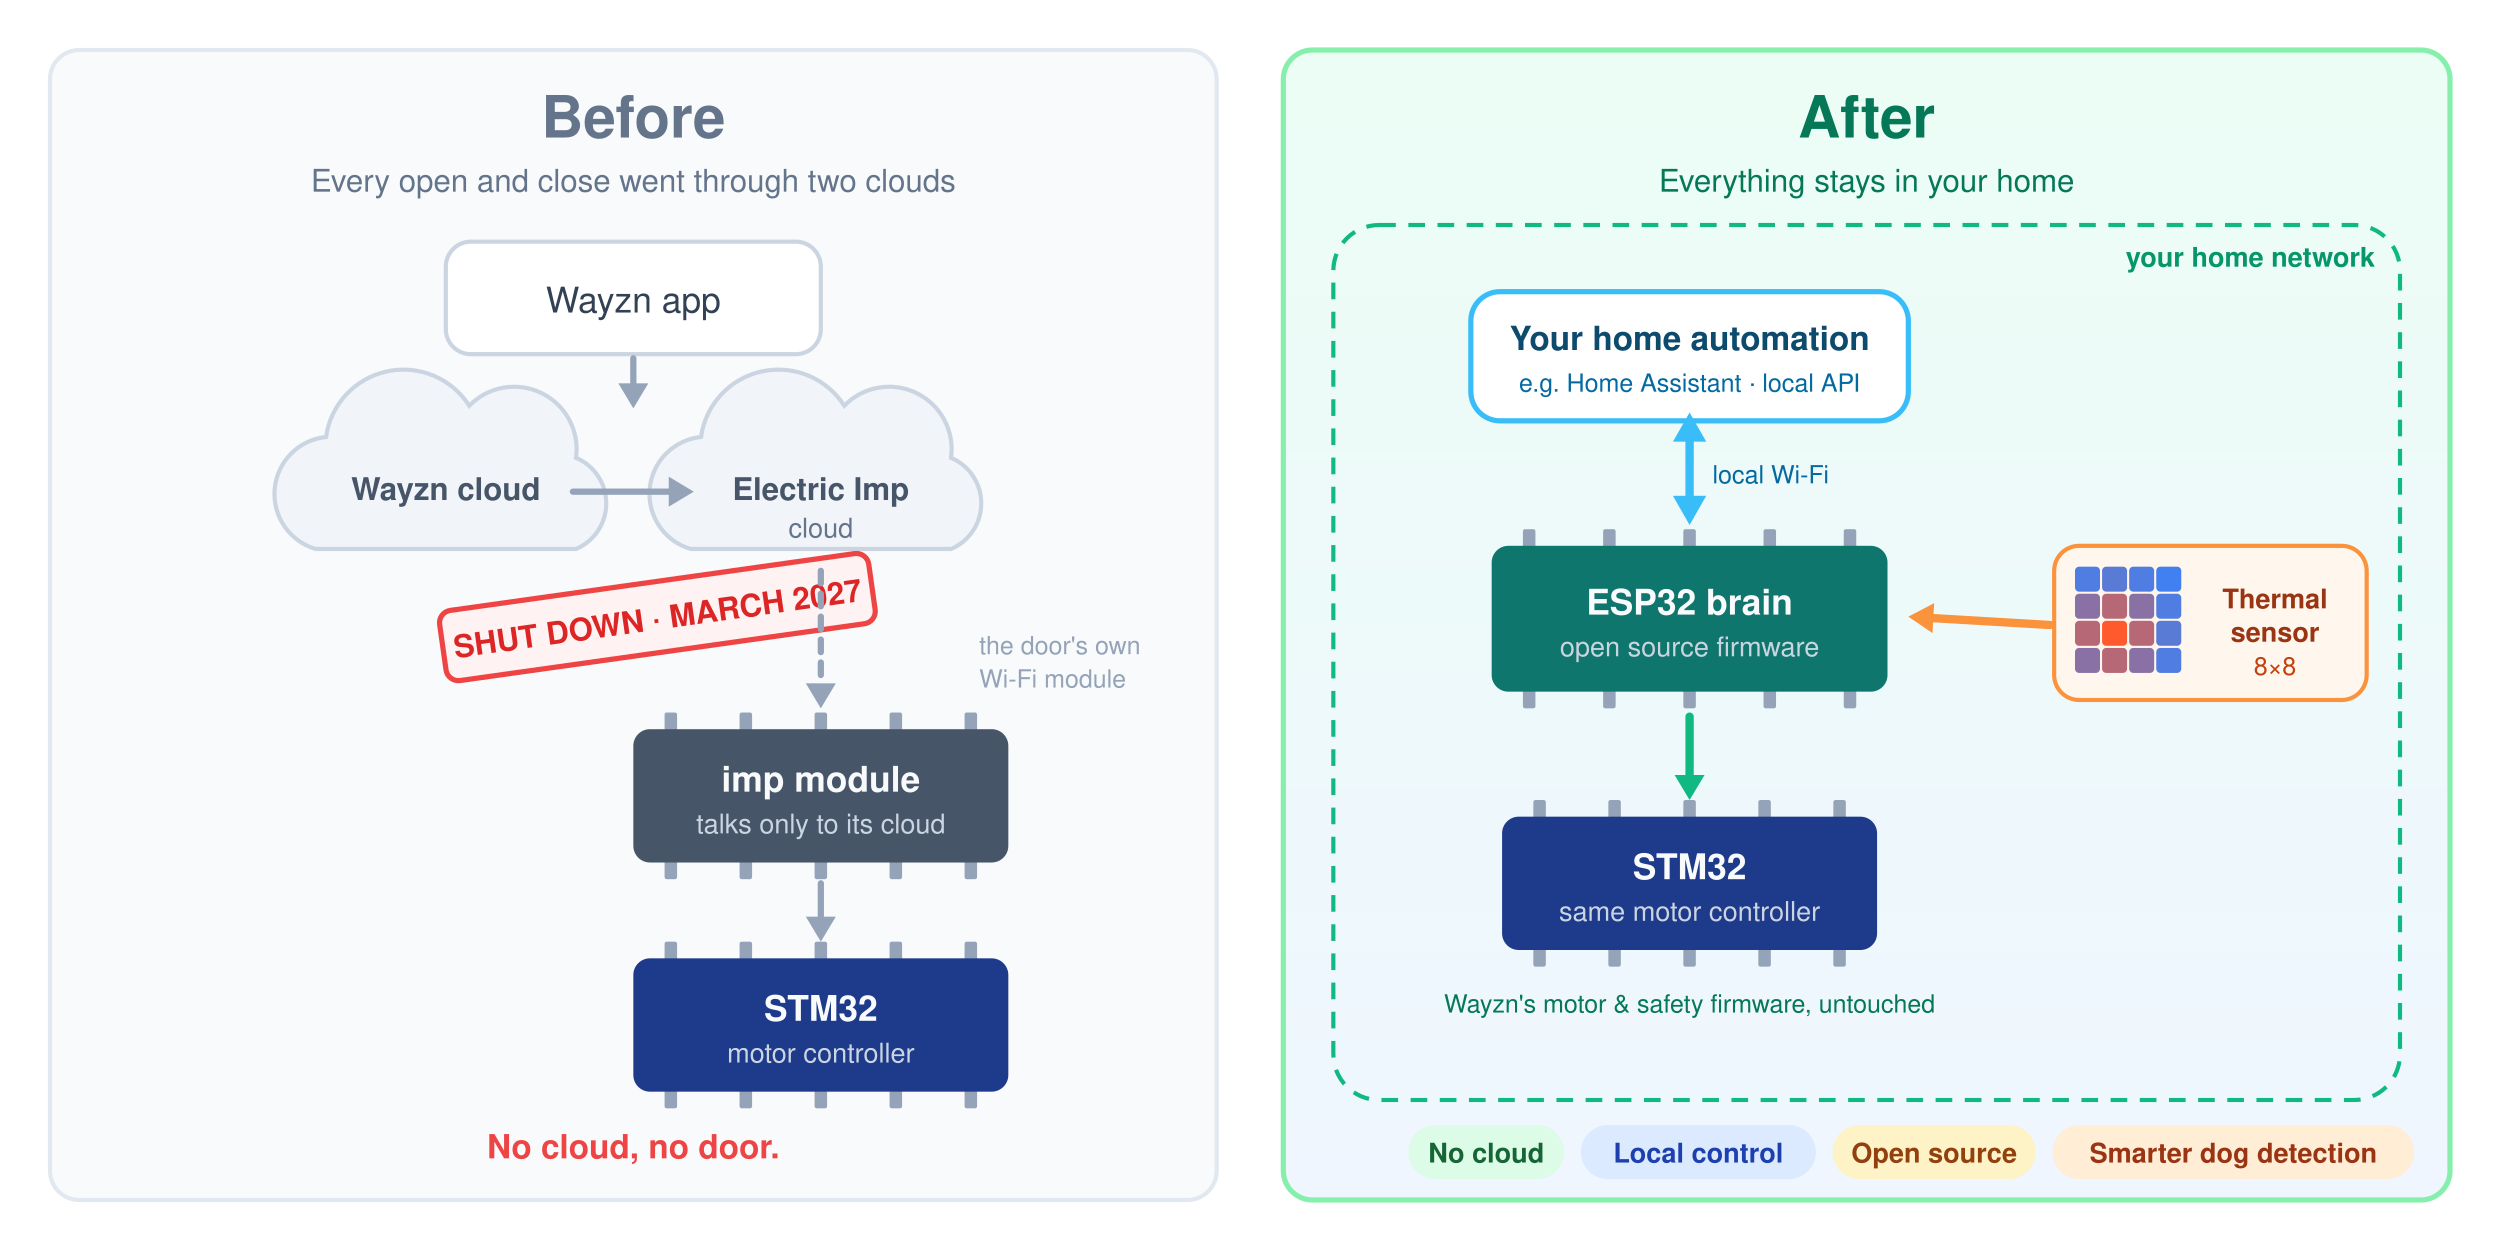
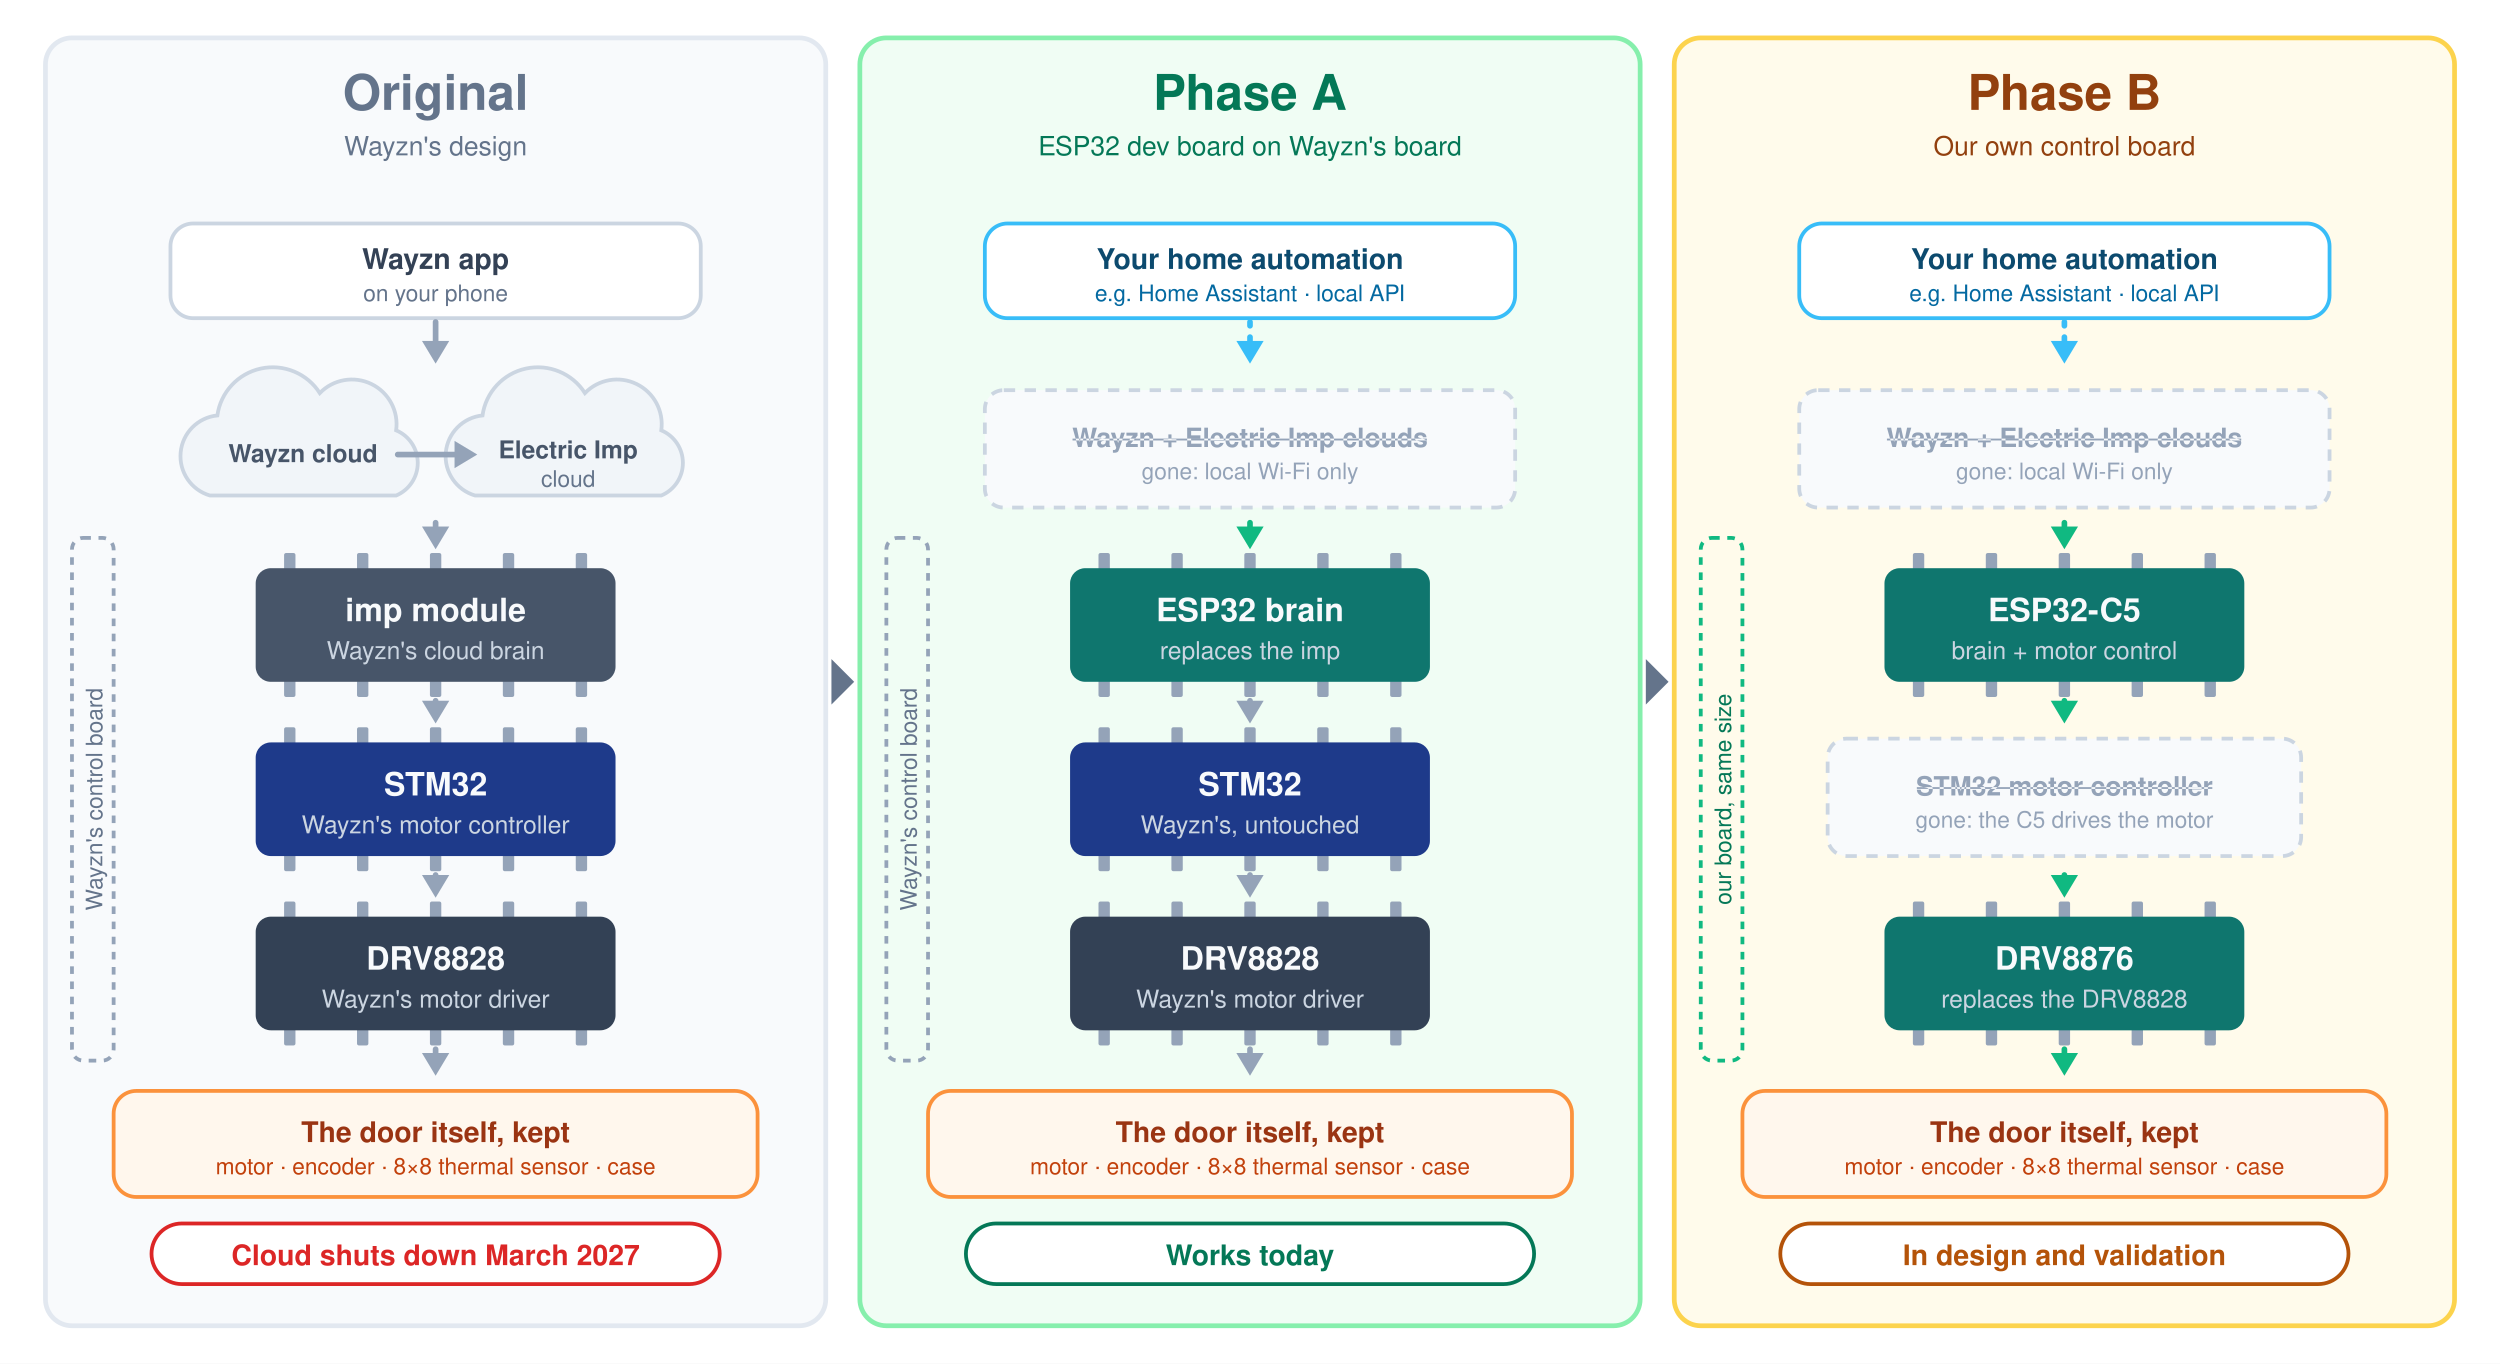
- <svg xmlns="http://www.w3.org/2000/svg" viewBox="0 0 1200 600" width="1200" height="600" font-family="Helvetica, Arial, sans-serif">
-   <defs>
-     <linearGradient id="bgAfter" x1="0" y1="0" x2="0" y2="1">
-       <stop offset="0" stop-color="#ecfdf5" />
-       <stop offset="1" stop-color="#eff6ff" />
-     </linearGradient>
-   </defs>
-   <rect x="0" y="0" width="1200" height="600" rx="0" fill="#ffffff" stroke="none" stroke-width="2" />
-   <rect x="24" y="24" width="560" height="552" rx="14" fill="#f8fafc" stroke="#e2e8f0" stroke-width="2" />
-   <text x="304" y="66" font-size="28" fill="#64748b" text-anchor="middle" font-weight="bold">Before</text>
-   <text x="304" y="92" font-size="15" fill="#64748b" text-anchor="middle" font-weight="normal">Every open and close went through two clouds</text>
-   <rect x="214" y="116" width="180" height="54" rx="12" fill="#ffffff" stroke="#cbd5e1" stroke-width="2" />
-   <text x="304" y="150" font-size="17" fill="#334155" text-anchor="middle" font-weight="normal">Wayzn app</text>
-   <line x1="304" y1="172" x2="304.0" y2="184.0" stroke="#94a3b8" stroke-width="3" stroke-linecap="round" />
-   <polygon points="304,196 296.8,184.0 311.2,184.0" fill="#94a3b8" />
-   <path d="M 151.5,263.5 a 27.5,27.5 0 0 1 5.0,-53.75 a 37.5,37.5 0 0 1 68.75,-15.0 a 30.0,30.0 0 0 1 51.25,25.0 a 23.75,23.75 0 0 1 0,43.75 z" fill="#f1f5f9" stroke="#cbd5e1" stroke-width="2" />
-   <text x="214" y="240" font-size="15" fill="#475569" text-anchor="middle" font-weight="bold">Wayzn cloud</text>
-   <path d="M 331.5,263.5 a 27.5,27.5 0 0 1 5.0,-53.75 a 37.5,37.5 0 0 1 68.75,-15.0 a 30.0,30.0 0 0 1 51.25,25.0 a 23.75,23.75 0 0 1 0,43.75 z" fill="#f1f5f9" stroke="#cbd5e1" stroke-width="2" />
-   <text x="394" y="240" font-size="15" fill="#475569" text-anchor="middle" font-weight="bold">Electric Imp</text>
-   <text x="394" y="258" font-size="13" fill="#64748b" text-anchor="middle" font-weight="normal">cloud</text>
-   <line x1="275" y1="236" x2="321.0" y2="236.0" stroke="#94a3b8" stroke-width="3" stroke-linecap="round" />
-   <polygon points="333,236 321.0,243.2 321.0,228.8" fill="#94a3b8" />
-   <g transform="rotate(-8 304 214)">
-     <rect x="200" y="280" width="208" height="34" rx="6" fill="#fef2f2" stroke="#ef4444" stroke-width="2.5" />
-     <text x="304" y="303" font-size="15" fill="#dc2626" text-anchor="middle" font-weight="bold">SHUT DOWN · MARCH 2027</text>
-   </g>
-   <line x1="394" y1="274" x2="394.0" y2="328.0" stroke="#94a3b8" stroke-width="3" stroke-dasharray="6 5" stroke-linecap="round" />
-   <polygon points="394,340 386.8,328.0 401.2,328.0" fill="#94a3b8" />
-   <text x="470" y="314" font-size="12" fill="#94a3b8" text-anchor="start" font-weight="normal">the door's own</text>
-   <text x="470" y="330" font-size="12" fill="#94a3b8" text-anchor="start" font-weight="normal">Wi-Fi module</text>
-   <rect x="319.0" y="342" width="6" height="10" rx="1" fill="#94a3b8" stroke="none" stroke-width="2" />
-   <rect x="319.0" y="412" width="6" height="10" rx="1" fill="#94a3b8" stroke="none" stroke-width="2" />
-   <rect x="355.0" y="342" width="6" height="10" rx="1" fill="#94a3b8" stroke="none" stroke-width="2" />
-   <rect x="355.0" y="412" width="6" height="10" rx="1" fill="#94a3b8" stroke="none" stroke-width="2" />
-   <rect x="391.0" y="342" width="6" height="10" rx="1" fill="#94a3b8" stroke="none" stroke-width="2" />
-   <rect x="391.0" y="412" width="6" height="10" rx="1" fill="#94a3b8" stroke="none" stroke-width="2" />
-   <rect x="427.0" y="342" width="6" height="10" rx="1" fill="#94a3b8" stroke="none" stroke-width="2" />
-   <rect x="427.0" y="412" width="6" height="10" rx="1" fill="#94a3b8" stroke="none" stroke-width="2" />
-   <rect x="463.0" y="342" width="6" height="10" rx="1" fill="#94a3b8" stroke="none" stroke-width="2" />
-   <rect x="463.0" y="412" width="6" height="10" rx="1" fill="#94a3b8" stroke="none" stroke-width="2" />
-   <rect x="304" y="350" width="180" height="64" rx="8" fill="#475569" stroke="none" stroke-width="2" />
-   <text x="394.0" y="380.0" font-size="17" fill="#f8fafc" text-anchor="middle" font-weight="bold">imp module</text>
-   <text x="394.0" y="400.0" font-size="13" fill="#cbd5e1" text-anchor="middle" font-weight="normal">talks only to its cloud</text>
-   <line x1="394" y1="424" x2="394.0" y2="440.0" stroke="#94a3b8" stroke-width="3" stroke-linecap="round" />
-   <polygon points="394,452 386.8,440.0 401.2,440.0" fill="#94a3b8" />
-   <rect x="319.0" y="452" width="6" height="10" rx="1" fill="#94a3b8" stroke="none" stroke-width="2" />
-   <rect x="319.0" y="522" width="6" height="10" rx="1" fill="#94a3b8" stroke="none" stroke-width="2" />
-   <rect x="355.0" y="452" width="6" height="10" rx="1" fill="#94a3b8" stroke="none" stroke-width="2" />
-   <rect x="355.0" y="522" width="6" height="10" rx="1" fill="#94a3b8" stroke="none" stroke-width="2" />
-   <rect x="391.0" y="452" width="6" height="10" rx="1" fill="#94a3b8" stroke="none" stroke-width="2" />
-   <rect x="391.0" y="522" width="6" height="10" rx="1" fill="#94a3b8" stroke="none" stroke-width="2" />
-   <rect x="427.0" y="452" width="6" height="10" rx="1" fill="#94a3b8" stroke="none" stroke-width="2" />
-   <rect x="427.0" y="522" width="6" height="10" rx="1" fill="#94a3b8" stroke="none" stroke-width="2" />
-   <rect x="463.0" y="452" width="6" height="10" rx="1" fill="#94a3b8" stroke="none" stroke-width="2" />
-   <rect x="463.0" y="522" width="6" height="10" rx="1" fill="#94a3b8" stroke="none" stroke-width="2" />
-   <rect x="304" y="460" width="180" height="64" rx="8" fill="#1e3a8a" stroke="none" stroke-width="2" />
-   <text x="394.0" y="490.0" font-size="17" fill="#f8fafc" text-anchor="middle" font-weight="bold">STM32</text>
-   <text x="394.0" y="510.0" font-size="13" fill="#cbd5e1" text-anchor="middle" font-weight="normal">motor controller</text>
-   <text x="304" y="556" font-size="16" fill="#ef4444" text-anchor="middle" font-weight="bold">No cloud, no door.</text>
-   <rect x="616" y="24" width="560" height="552" rx="14" fill="url(#bgAfter)" stroke="#86efac" stroke-width="2.5" />
-   <text x="896" y="66" font-size="28" fill="#047857" text-anchor="middle" font-weight="bold">After</text>
-   <text x="896" y="92" font-size="15" fill="#047857" text-anchor="middle" font-weight="normal">Everything stays in your home</text>
-   <rect x="640" y="108" width="512" height="420" rx="22" fill="none" stroke="#10b981" stroke-width="2" stroke-dasharray="8 6" />
-   <text x="1140" y="128" font-size="13" fill="#059669" text-anchor="end" font-weight="bold">your home network</text>
-   <rect x="706" y="140" width="210" height="62" rx="14" fill="#ffffff" stroke="#38bdf8" stroke-width="2.5" />
-   <text x="811" y="168" font-size="16" fill="#0c4a6e" text-anchor="middle" font-weight="bold">Your home automation</text>
-   <text x="811" y="188" font-size="12" fill="#0369a1" text-anchor="middle" font-weight="normal">e.g. Home Assistant · local API</text>
-   <line x1="811" y1="204" x2="811" y2="246" stroke="#38bdf8" stroke-width="4" />
-   <polygon points="811,252 803,238 819,238" fill="#38bdf8" />
-   <polygon points="811,198 803,212 819,212" fill="#38bdf8" />
-   <text x="822" y="232" font-size="12" fill="#0369a1" text-anchor="start" font-weight="normal">local Wi-Fi</text>
-   <rect x="986" y="262" width="150" height="74" rx="12" fill="#fff7ed" stroke="#fb923c" stroke-width="2" />
-   <rect x="996" y="272" width="12" height="12" rx="2" fill="rgb(79,125,225)" stroke="none" stroke-width="2" />
-   <rect x="1009" y="272" width="12" height="12" rx="2" fill="rgb(90,123,213)" stroke="none" stroke-width="2" />
-   <rect x="1022" y="272" width="12" height="12" rx="2" fill="rgb(79,125,225)" stroke="none" stroke-width="2" />
-   <rect x="1035" y="272" width="12" height="12" rx="2" fill="rgb(64,128,240)" stroke="none" stroke-width="2" />
-   <rect x="996" y="285" width="12" height="12" rx="2" fill="rgb(137,113,165)" stroke="none" stroke-width="2" />
-   <rect x="1009" y="285" width="12" height="12" rx="2" fill="rgb(183,104,119)" stroke="none" stroke-width="2" />
-   <rect x="1022" y="285" width="12" height="12" rx="2" fill="rgb(137,113,165)" stroke="none" stroke-width="2" />
-   <rect x="1035" y="285" width="12" height="12" rx="2" fill="rgb(79,125,225)" stroke="none" stroke-width="2" />
-   <rect x="996" y="298" width="12" height="12" rx="2" fill="rgb(183,104,119)" stroke="none" stroke-width="2" />
-   <rect x="1009" y="298" width="12" height="12" rx="2" fill="rgb(255,90,46)" stroke="none" stroke-width="2" />
-   <rect x="1022" y="298" width="12" height="12" rx="2" fill="rgb(183,104,119)" stroke="none" stroke-width="2" />
-   <rect x="1035" y="298" width="12" height="12" rx="2" fill="rgb(90,123,213)" stroke="none" stroke-width="2" />
-   <rect x="996" y="311" width="12" height="12" rx="2" fill="rgb(137,113,165)" stroke="none" stroke-width="2" />
-   <rect x="1009" y="311" width="12" height="12" rx="2" fill="rgb(183,104,119)" stroke="none" stroke-width="2" />
-   <rect x="1022" y="311" width="12" height="12" rx="2" fill="rgb(137,113,165)" stroke="none" stroke-width="2" />
-   <rect x="1035" y="311" width="12" height="12" rx="2" fill="rgb(79,125,225)" stroke="none" stroke-width="2" />
-   <text x="1092" y="292" font-size="13" fill="#9a3412" text-anchor="middle" font-weight="bold">Thermal</text>
-   <text x="1092" y="308" font-size="13" fill="#9a3412" text-anchor="middle" font-weight="bold">sensor</text>
-   <text x="1092" y="324" font-size="12" fill="#c2410c" text-anchor="middle" font-weight="normal">8×8</text>
-   <line x1="984" y1="300" x2="928.0" y2="296.7" stroke="#fb923c" stroke-width="4" stroke-linecap="round" />
-   <polygon points="916,296 928.4,289.5 927.6,303.9" fill="#fb923c" />
-   <rect x="731.0" y="254" width="6" height="10" rx="1" fill="#94a3b8" stroke="none" stroke-width="2" />
-   <rect x="731.0" y="330" width="6" height="10" rx="1" fill="#94a3b8" stroke="none" stroke-width="2" />
-   <rect x="769.5" y="254" width="6" height="10" rx="1" fill="#94a3b8" stroke="none" stroke-width="2" />
-   <rect x="769.5" y="330" width="6" height="10" rx="1" fill="#94a3b8" stroke="none" stroke-width="2" />
-   <rect x="808.0" y="254" width="6" height="10" rx="1" fill="#94a3b8" stroke="none" stroke-width="2" />
-   <rect x="808.0" y="330" width="6" height="10" rx="1" fill="#94a3b8" stroke="none" stroke-width="2" />
-   <rect x="846.5" y="254" width="6" height="10" rx="1" fill="#94a3b8" stroke="none" stroke-width="2" />
-   <rect x="846.5" y="330" width="6" height="10" rx="1" fill="#94a3b8" stroke="none" stroke-width="2" />
-   <rect x="885.0" y="254" width="6" height="10" rx="1" fill="#94a3b8" stroke="none" stroke-width="2" />
-   <rect x="885.0" y="330" width="6" height="10" rx="1" fill="#94a3b8" stroke="none" stroke-width="2" />
-   <rect x="716" y="262" width="190" height="70" rx="8" fill="#0f766e" stroke="none" stroke-width="2" />
-   <text x="811.0" y="295.0" font-size="17" fill="#f8fafc" text-anchor="middle" font-weight="bold">ESP32 brain</text>
-   <text x="811.0" y="315.0" font-size="13" fill="#cbd5e1" text-anchor="middle" font-weight="normal">open source firmware</text>
-   <line x1="811" y1="344" x2="811.0" y2="372.0" stroke="#10b981" stroke-width="4" stroke-linecap="round" />
-   <polygon points="811,384 803.8,372.0 818.2,372.0" fill="#10b981" />
-   <rect x="736.0" y="384" width="6" height="10" rx="1" fill="#94a3b8" stroke="none" stroke-width="2" />
-   <rect x="736.0" y="454" width="6" height="10" rx="1" fill="#94a3b8" stroke="none" stroke-width="2" />
-   <rect x="772.0" y="384" width="6" height="10" rx="1" fill="#94a3b8" stroke="none" stroke-width="2" />
-   <rect x="772.0" y="454" width="6" height="10" rx="1" fill="#94a3b8" stroke="none" stroke-width="2" />
-   <rect x="808.0" y="384" width="6" height="10" rx="1" fill="#94a3b8" stroke="none" stroke-width="2" />
-   <rect x="808.0" y="454" width="6" height="10" rx="1" fill="#94a3b8" stroke="none" stroke-width="2" />
-   <rect x="844.0" y="384" width="6" height="10" rx="1" fill="#94a3b8" stroke="none" stroke-width="2" />
-   <rect x="844.0" y="454" width="6" height="10" rx="1" fill="#94a3b8" stroke="none" stroke-width="2" />
-   <rect x="880.0" y="384" width="6" height="10" rx="1" fill="#94a3b8" stroke="none" stroke-width="2" />
-   <rect x="880.0" y="454" width="6" height="10" rx="1" fill="#94a3b8" stroke="none" stroke-width="2" />
-   <rect x="721" y="392" width="180" height="64" rx="8" fill="#1e3a8a" stroke="none" stroke-width="2" />
-   <text x="811.0" y="422.0" font-size="17" fill="#f8fafc" text-anchor="middle" font-weight="bold">STM32</text>
-   <text x="811.0" y="442.0" font-size="13" fill="#cbd5e1" text-anchor="middle" font-weight="normal">same motor controller</text>
-   <text x="811" y="486" font-size="12" fill="#047857" text-anchor="middle" font-weight="normal">Wayzn's motor &amp; safety firmware, untouched</text>
-   <rect x="676" y="540" width="74.8" height="26" rx="13" fill="#dcfce7" stroke="none" stroke-width="2" />
-   <text x="713.4" y="558" font-size="13" fill="#166534" text-anchor="middle" font-weight="bold">No cloud</text>
-   <rect x="758.8" y="540" width="112.8" height="26" rx="13" fill="#dbeafe" stroke="none" stroke-width="2" />
-   <text x="815.2" y="558" font-size="13" fill="#1e40af" text-anchor="middle" font-weight="bold">Local control</text>
-   <rect x="879.6" y="540" width="97.6" height="26" rx="13" fill="#fef3c7" stroke="none" stroke-width="2" />
-   <text x="928.4" y="558" font-size="13" fill="#92400e" text-anchor="middle" font-weight="bold">Open source</text>
-   <rect x="985.2" y="540" width="173.6" height="26" rx="13" fill="#ffedd5" stroke="none" stroke-width="2" />
-   <text x="1072.0" y="558" font-size="13" fill="#9a3412" text-anchor="middle" font-weight="bold">Smarter dog detection</text>
+ <svg xmlns="http://www.w3.org/2000/svg" viewBox="0 0 1320 720" width="1320" height="720" font-family="Helvetica, Arial, sans-serif">
+   <rect x="0" y="0" width="1320" height="720" rx="0" fill="#ffffff" stroke="none" stroke-width="2" />
+   <rect x="24" y="20" width="412" height="680" rx="14" fill="#f8fafc" stroke="#e2e8f0" stroke-width="2.5" />
+   <text x="230.0" y="58" font-size="26" fill="#64748b" text-anchor="middle" font-weight="bold">Original</text>
+   <text x="230.0" y="82" font-size="14" fill="#64748b" text-anchor="middle" font-weight="normal">Wayzn's design</text>
+   <rect x="90.0" y="118" width="280" height="50" rx="12" fill="#ffffff" stroke="#cbd5e1" stroke-width="2" />
+   <text x="230.0" y="142.0" font-size="15" fill="#334155" text-anchor="middle" font-weight="bold">Wayzn app</text>
+   <text x="230.0" y="159.0" font-size="12" fill="#64748b" text-anchor="middle" font-weight="normal">on your phone</text>
+   <line x1="230.0" y1="170" x2="230.0" y2="180.0" stroke="#94a3b8" stroke-width="3" stroke-linecap="round" />
+   <polygon points="230.0,192 222.8,180.0 237.2,180.0" fill="#94a3b8" />
+   <path d="M 110.833,261.633 a 21.633,21.633 0 0 1 3.933,-42.283 a 29.5,29.5 0 0 1 54.083,-11.8 a 23.6,23.6 0 0 1 40.317,19.667 a 18.683,18.683 0 0 1 0,34.417 z" fill="#f1f5f9" stroke="#cbd5e1" stroke-width="2" />
+   <text x="160.0" y="244" font-size="13" fill="#475569" text-anchor="middle" font-weight="bold">Wayzn cloud</text>
+   <path d="M 250.833,261.633 a 21.633,21.633 0 0 1 3.933,-42.283 a 29.5,29.5 0 0 1 54.083,-11.8 a 23.6,23.6 0 0 1 40.317,19.667 a 18.683,18.683 0 0 1 0,34.417 z" fill="#f1f5f9" stroke="#cbd5e1" stroke-width="2" />
+   <text x="300.0" y="242" font-size="13" fill="#475569" text-anchor="middle" font-weight="bold">Electric Imp</text>
+   <text x="300.0" y="257" font-size="12" fill="#64748b" text-anchor="middle" font-weight="normal">cloud</text>
+   <line x1="210.0" y1="240" x2="240.0" y2="240.0" stroke="#94a3b8" stroke-width="3" stroke-linecap="round" />
+   <polygon points="252.0,240 240.0,247.2 240.0,232.8" fill="#94a3b8" />
+   <line x1="230.0" y1="276" x2="230.0" y2="278.0" stroke="#94a3b8" stroke-width="3" stroke-linecap="round" />
+   <polygon points="230.0,290 222.8,278.0 237.2,278.0" fill="#94a3b8" />
+   <rect x="150.0" y="292" width="6" height="10" rx="1" fill="#94a3b8" stroke="none" stroke-width="2" />
+   <rect x="150.0" y="358" width="6" height="10" rx="1" fill="#94a3b8" stroke="none" stroke-width="2" />
+   <rect x="188.5" y="292" width="6" height="10" rx="1" fill="#94a3b8" stroke="none" stroke-width="2" />
+   <rect x="188.5" y="358" width="6" height="10" rx="1" fill="#94a3b8" stroke="none" stroke-width="2" />
+   <rect x="227.0" y="292" width="6" height="10" rx="1" fill="#94a3b8" stroke="none" stroke-width="2" />
+   <rect x="227.0" y="358" width="6" height="10" rx="1" fill="#94a3b8" stroke="none" stroke-width="2" />
+   <rect x="265.5" y="292" width="6" height="10" rx="1" fill="#94a3b8" stroke="none" stroke-width="2" />
+   <rect x="265.5" y="358" width="6" height="10" rx="1" fill="#94a3b8" stroke="none" stroke-width="2" />
+   <rect x="304.0" y="292" width="6" height="10" rx="1" fill="#94a3b8" stroke="none" stroke-width="2" />
+   <rect x="304.0" y="358" width="6" height="10" rx="1" fill="#94a3b8" stroke="none" stroke-width="2" />
+   <rect x="135.0" y="300" width="190" height="60" rx="8" fill="#475569" stroke="none" stroke-width="2" />
+   <text x="230.0" y="328.0" font-size="17" fill="#f8fafc" text-anchor="middle" font-weight="bold">imp module</text>
+   <text x="230.0" y="348.0" font-size="13" fill="#cbd5e1" text-anchor="middle" font-weight="normal">Wayzn's cloud brain</text>
+   <line x1="230.0" y1="370" x2="230.0" y2="370.0" stroke="#94a3b8" stroke-width="3" stroke-linecap="round" />
+   <polygon points="230.0,382 222.8,370.0 237.2,370.0" fill="#94a3b8" />
+   <rect x="150.0" y="384" width="6" height="10" rx="1" fill="#94a3b8" stroke="none" stroke-width="2" />
+   <rect x="150.0" y="450" width="6" height="10" rx="1" fill="#94a3b8" stroke="none" stroke-width="2" />
+   <rect x="188.5" y="384" width="6" height="10" rx="1" fill="#94a3b8" stroke="none" stroke-width="2" />
+   <rect x="188.5" y="450" width="6" height="10" rx="1" fill="#94a3b8" stroke="none" stroke-width="2" />
+   <rect x="227.0" y="384" width="6" height="10" rx="1" fill="#94a3b8" stroke="none" stroke-width="2" />
+   <rect x="227.0" y="450" width="6" height="10" rx="1" fill="#94a3b8" stroke="none" stroke-width="2" />
+   <rect x="265.5" y="384" width="6" height="10" rx="1" fill="#94a3b8" stroke="none" stroke-width="2" />
+   <rect x="265.5" y="450" width="6" height="10" rx="1" fill="#94a3b8" stroke="none" stroke-width="2" />
+   <rect x="304.0" y="384" width="6" height="10" rx="1" fill="#94a3b8" stroke="none" stroke-width="2" />
+   <rect x="304.0" y="450" width="6" height="10" rx="1" fill="#94a3b8" stroke="none" stroke-width="2" />
+   <rect x="135.0" y="392" width="190" height="60" rx="8" fill="#1e3a8a" stroke="none" stroke-width="2" />
+   <text x="230.0" y="420.0" font-size="17" fill="#f8fafc" text-anchor="middle" font-weight="bold">STM32</text>
+   <text x="230.0" y="440.0" font-size="13" fill="#cbd5e1" text-anchor="middle" font-weight="normal">Wayzn's motor controller</text>
+   <line x1="230.0" y1="462" x2="230.0" y2="462.0" stroke="#94a3b8" stroke-width="3" stroke-linecap="round" />
+   <polygon points="230.0,474 222.8,462.0 237.2,462.0" fill="#94a3b8" />
+   <rect x="150.0" y="476" width="6" height="10" rx="1" fill="#94a3b8" stroke="none" stroke-width="2" />
+   <rect x="150.0" y="542" width="6" height="10" rx="1" fill="#94a3b8" stroke="none" stroke-width="2" />
+   <rect x="188.5" y="476" width="6" height="10" rx="1" fill="#94a3b8" stroke="none" stroke-width="2" />
+   <rect x="188.5" y="542" width="6" height="10" rx="1" fill="#94a3b8" stroke="none" stroke-width="2" />
+   <rect x="227.0" y="476" width="6" height="10" rx="1" fill="#94a3b8" stroke="none" stroke-width="2" />
+   <rect x="227.0" y="542" width="6" height="10" rx="1" fill="#94a3b8" stroke="none" stroke-width="2" />
+   <rect x="265.5" y="476" width="6" height="10" rx="1" fill="#94a3b8" stroke="none" stroke-width="2" />
+   <rect x="265.5" y="542" width="6" height="10" rx="1" fill="#94a3b8" stroke="none" stroke-width="2" />
+   <rect x="304.0" y="476" width="6" height="10" rx="1" fill="#94a3b8" stroke="none" stroke-width="2" />
+   <rect x="304.0" y="542" width="6" height="10" rx="1" fill="#94a3b8" stroke="none" stroke-width="2" />
+   <rect x="135.0" y="484" width="190" height="60" rx="8" fill="#334155" stroke="none" stroke-width="2" />
+   <text x="230.0" y="512.0" font-size="17" fill="#f8fafc" text-anchor="middle" font-weight="bold">DRV8828</text>
+   <text x="230.0" y="532.0" font-size="13" fill="#cbd5e1" text-anchor="middle" font-weight="normal">Wayzn's motor driver</text>
+   <rect x="38" y="284" width="22" height="276" rx="6" fill="none" stroke="#94a3b8" stroke-width="2" stroke-dasharray="4 4" />
+   <text x="54" y="422.0" font-size="12" fill="#64748b" text-anchor="middle" transform="rotate(-90 54 422.0)">Wayzn's control board</text>
+   <line x1="230.0" y1="554" x2="230.0" y2="556.0" stroke="#94a3b8" stroke-width="3" stroke-linecap="round" />
+   <polygon points="230.0,568 222.8,556.0 237.2,556.0" fill="#94a3b8" />
+   <rect x="60.0" y="576" width="340" height="56" rx="12" fill="#fff7ed" stroke="#fb923c" stroke-width="2" />
+   <text x="230.0" y="603.0" font-size="15" fill="#9a3412" text-anchor="middle" font-weight="bold">The door itself, kept</text>
+   <text x="230.0" y="620.0" font-size="12" fill="#c2410c" text-anchor="middle" font-weight="normal">motor · encoder · 8×8 thermal sensor · case</text>
+   <rect x="80.0" y="646" width="300" height="32" rx="16" fill="#ffffff" stroke="#dc2626" stroke-width="2" />
+   <text x="230.0" y="668" font-size="15" fill="#dc2626" text-anchor="middle" font-weight="bold">Cloud shuts down March 2027</text>
+   <polygon points="439,348.0 451,360.0 439,372.0" fill="#64748b" />
+   <rect x="454" y="20" width="412" height="680" rx="14" fill="#f0fdf4" stroke="#86efac" stroke-width="2.5" />
+   <text x="660.0" y="58" font-size="26" fill="#047857" text-anchor="middle" font-weight="bold">Phase A</text>
+   <text x="660.0" y="82" font-size="14" fill="#047857" text-anchor="middle" font-weight="normal">ESP32 dev board on Wayzn's board</text>
+   <rect x="520.0" y="118" width="280" height="50" rx="12" fill="#ffffff" stroke="#38bdf8" stroke-width="2" />
+   <text x="660.0" y="142.0" font-size="15" fill="#0c4a6e" text-anchor="middle" font-weight="bold">Your home automation</text>
+   <text x="660.0" y="159.0" font-size="12" fill="#0369a1" text-anchor="middle" font-weight="normal">e.g. Home Assistant · local API</text>
+   <line x1="660.0" y1="170" x2="660.0" y2="180.0" stroke="#38bdf8" stroke-width="3" stroke-dasharray="2 6" stroke-linecap="round" />
+   <polygon points="660.0,192 652.8,180.0 667.2,180.0" fill="#38bdf8" />
+   <rect x="520.0" y="206" width="280" height="62" rx="10" fill="#f8fafc" stroke="#cbd5e1" stroke-width="2" stroke-dasharray="6 5" />
+   <text x="660.0" y="236.0" font-size="14" fill="#94a3b8" text-anchor="middle" font-weight="bold" text-decoration="line-through">Wayzn + Electric Imp clouds</text>
+   <text x="660.0" y="253.0" font-size="12" fill="#94a3b8" text-anchor="middle" font-weight="normal">gone: local Wi-Fi only</text>
+   <line x1="660.0" y1="276" x2="660.0" y2="278.0" stroke="#10b981" stroke-width="3" stroke-linecap="round" />
+   <polygon points="660.0,290 652.8,278.0 667.2,278.0" fill="#10b981" />
+   <rect x="580.0" y="292" width="6" height="10" rx="1" fill="#94a3b8" stroke="none" stroke-width="2" />
+   <rect x="580.0" y="358" width="6" height="10" rx="1" fill="#94a3b8" stroke="none" stroke-width="2" />
+   <rect x="618.5" y="292" width="6" height="10" rx="1" fill="#94a3b8" stroke="none" stroke-width="2" />
+   <rect x="618.5" y="358" width="6" height="10" rx="1" fill="#94a3b8" stroke="none" stroke-width="2" />
+   <rect x="657.0" y="292" width="6" height="10" rx="1" fill="#94a3b8" stroke="none" stroke-width="2" />
+   <rect x="657.0" y="358" width="6" height="10" rx="1" fill="#94a3b8" stroke="none" stroke-width="2" />
+   <rect x="695.5" y="292" width="6" height="10" rx="1" fill="#94a3b8" stroke="none" stroke-width="2" />
+   <rect x="695.5" y="358" width="6" height="10" rx="1" fill="#94a3b8" stroke="none" stroke-width="2" />
+   <rect x="734.0" y="292" width="6" height="10" rx="1" fill="#94a3b8" stroke="none" stroke-width="2" />
+   <rect x="734.0" y="358" width="6" height="10" rx="1" fill="#94a3b8" stroke="none" stroke-width="2" />
+   <rect x="565.0" y="300" width="190" height="60" rx="8" fill="#0f766e" stroke="none" stroke-width="2" />
+   <text x="660.0" y="328.0" font-size="17" fill="#f8fafc" text-anchor="middle" font-weight="bold">ESP32 brain</text>
+   <text x="660.0" y="348.0" font-size="13" fill="#cbd5e1" text-anchor="middle" font-weight="normal">replaces the imp</text>
+   <line x1="660.0" y1="370" x2="660.0" y2="370.0" stroke="#94a3b8" stroke-width="3" stroke-linecap="round" />
+   <polygon points="660.0,382 652.8,370.0 667.2,370.0" fill="#94a3b8" />
+   <rect x="580.0" y="384" width="6" height="10" rx="1" fill="#94a3b8" stroke="none" stroke-width="2" />
+   <rect x="580.0" y="450" width="6" height="10" rx="1" fill="#94a3b8" stroke="none" stroke-width="2" />
+   <rect x="618.5" y="384" width="6" height="10" rx="1" fill="#94a3b8" stroke="none" stroke-width="2" />
+   <rect x="618.5" y="450" width="6" height="10" rx="1" fill="#94a3b8" stroke="none" stroke-width="2" />
+   <rect x="657.0" y="384" width="6" height="10" rx="1" fill="#94a3b8" stroke="none" stroke-width="2" />
+   <rect x="657.0" y="450" width="6" height="10" rx="1" fill="#94a3b8" stroke="none" stroke-width="2" />
+   <rect x="695.5" y="384" width="6" height="10" rx="1" fill="#94a3b8" stroke="none" stroke-width="2" />
+   <rect x="695.5" y="450" width="6" height="10" rx="1" fill="#94a3b8" stroke="none" stroke-width="2" />
+   <rect x="734.0" y="384" width="6" height="10" rx="1" fill="#94a3b8" stroke="none" stroke-width="2" />
+   <rect x="734.0" y="450" width="6" height="10" rx="1" fill="#94a3b8" stroke="none" stroke-width="2" />
+   <rect x="565.0" y="392" width="190" height="60" rx="8" fill="#1e3a8a" stroke="none" stroke-width="2" />
+   <text x="660.0" y="420.0" font-size="17" fill="#f8fafc" text-anchor="middle" font-weight="bold">STM32</text>
+   <text x="660.0" y="440.0" font-size="13" fill="#cbd5e1" text-anchor="middle" font-weight="normal">Wayzn's, untouched</text>
+   <line x1="660.0" y1="462" x2="660.0" y2="462.0" stroke="#94a3b8" stroke-width="3" stroke-linecap="round" />
+   <polygon points="660.0,474 652.8,462.0 667.2,462.0" fill="#94a3b8" />
+   <rect x="580.0" y="476" width="6" height="10" rx="1" fill="#94a3b8" stroke="none" stroke-width="2" />
+   <rect x="580.0" y="542" width="6" height="10" rx="1" fill="#94a3b8" stroke="none" stroke-width="2" />
+   <rect x="618.5" y="476" width="6" height="10" rx="1" fill="#94a3b8" stroke="none" stroke-width="2" />
+   <rect x="618.5" y="542" width="6" height="10" rx="1" fill="#94a3b8" stroke="none" stroke-width="2" />
+   <rect x="657.0" y="476" width="6" height="10" rx="1" fill="#94a3b8" stroke="none" stroke-width="2" />
+   <rect x="657.0" y="542" width="6" height="10" rx="1" fill="#94a3b8" stroke="none" stroke-width="2" />
+   <rect x="695.5" y="476" width="6" height="10" rx="1" fill="#94a3b8" stroke="none" stroke-width="2" />
+   <rect x="695.5" y="542" width="6" height="10" rx="1" fill="#94a3b8" stroke="none" stroke-width="2" />
+   <rect x="734.0" y="476" width="6" height="10" rx="1" fill="#94a3b8" stroke="none" stroke-width="2" />
+   <rect x="734.0" y="542" width="6" height="10" rx="1" fill="#94a3b8" stroke="none" stroke-width="2" />
+   <rect x="565.0" y="484" width="190" height="60" rx="8" fill="#334155" stroke="none" stroke-width="2" />
+   <text x="660.0" y="512.0" font-size="17" fill="#f8fafc" text-anchor="middle" font-weight="bold">DRV8828</text>
+   <text x="660.0" y="532.0" font-size="13" fill="#cbd5e1" text-anchor="middle" font-weight="normal">Wayzn's motor driver</text>
+   <rect x="468" y="284" width="22" height="276" rx="6" fill="none" stroke="#94a3b8" stroke-width="2" stroke-dasharray="4 4" />
+   <text x="484" y="422.0" font-size="12" fill="#64748b" text-anchor="middle" transform="rotate(-90 484 422.0)">Wayzn's control board</text>
+   <line x1="660.0" y1="554" x2="660.0" y2="556.0" stroke="#94a3b8" stroke-width="3" stroke-linecap="round" />
+   <polygon points="660.0,568 652.8,556.0 667.2,556.0" fill="#94a3b8" />
+   <rect x="490.0" y="576" width="340" height="56" rx="12" fill="#fff7ed" stroke="#fb923c" stroke-width="2" />
+   <text x="660.0" y="603.0" font-size="15" fill="#9a3412" text-anchor="middle" font-weight="bold">The door itself, kept</text>
+   <text x="660.0" y="620.0" font-size="12" fill="#c2410c" text-anchor="middle" font-weight="normal">motor · encoder · 8×8 thermal sensor · case</text>
+   <rect x="510.0" y="646" width="300" height="32" rx="16" fill="#ffffff" stroke="#047857" stroke-width="2" />
+   <text x="660.0" y="668" font-size="15" fill="#047857" text-anchor="middle" font-weight="bold">Works today</text>
+   <polygon points="869,348.0 881,360.0 869,372.0" fill="#64748b" />
+   <rect x="884" y="20" width="412" height="680" rx="14" fill="#fffbeb" stroke="#fcd34d" stroke-width="2.5" />
+   <text x="1090.0" y="58" font-size="26" fill="#92400e" text-anchor="middle" font-weight="bold">Phase B</text>
+   <text x="1090.0" y="82" font-size="14" fill="#92400e" text-anchor="middle" font-weight="normal">Our own control board</text>
+   <rect x="950.0" y="118" width="280" height="50" rx="12" fill="#ffffff" stroke="#38bdf8" stroke-width="2" />
+   <text x="1090.0" y="142.0" font-size="15" fill="#0c4a6e" text-anchor="middle" font-weight="bold">Your home automation</text>
+   <text x="1090.0" y="159.0" font-size="12" fill="#0369a1" text-anchor="middle" font-weight="normal">e.g. Home Assistant · local API</text>
+   <line x1="1090.0" y1="170" x2="1090.0" y2="180.0" stroke="#38bdf8" stroke-width="3" stroke-dasharray="2 6" stroke-linecap="round" />
+   <polygon points="1090.0,192 1082.8,180.0 1097.2,180.0" fill="#38bdf8" />
+   <rect x="950.0" y="206" width="280" height="62" rx="10" fill="#f8fafc" stroke="#cbd5e1" stroke-width="2" stroke-dasharray="6 5" />
+   <text x="1090.0" y="236.0" font-size="14" fill="#94a3b8" text-anchor="middle" font-weight="bold" text-decoration="line-through">Wayzn + Electric Imp clouds</text>
+   <text x="1090.0" y="253.0" font-size="12" fill="#94a3b8" text-anchor="middle" font-weight="normal">gone: local Wi-Fi only</text>
+   <line x1="1090.0" y1="276" x2="1090.0" y2="278.0" stroke="#10b981" stroke-width="3" stroke-linecap="round" />
+   <polygon points="1090.0,290 1082.8,278.0 1097.2,278.0" fill="#10b981" />
+   <rect x="1010.0" y="292" width="6" height="10" rx="1" fill="#94a3b8" stroke="none" stroke-width="2" />
+   <rect x="1010.0" y="358" width="6" height="10" rx="1" fill="#94a3b8" stroke="none" stroke-width="2" />
+   <rect x="1048.5" y="292" width="6" height="10" rx="1" fill="#94a3b8" stroke="none" stroke-width="2" />
+   <rect x="1048.5" y="358" width="6" height="10" rx="1" fill="#94a3b8" stroke="none" stroke-width="2" />
+   <rect x="1087.0" y="292" width="6" height="10" rx="1" fill="#94a3b8" stroke="none" stroke-width="2" />
+   <rect x="1087.0" y="358" width="6" height="10" rx="1" fill="#94a3b8" stroke="none" stroke-width="2" />
+   <rect x="1125.5" y="292" width="6" height="10" rx="1" fill="#94a3b8" stroke="none" stroke-width="2" />
+   <rect x="1125.5" y="358" width="6" height="10" rx="1" fill="#94a3b8" stroke="none" stroke-width="2" />
+   <rect x="1164.0" y="292" width="6" height="10" rx="1" fill="#94a3b8" stroke="none" stroke-width="2" />
+   <rect x="1164.0" y="358" width="6" height="10" rx="1" fill="#94a3b8" stroke="none" stroke-width="2" />
+   <rect x="995.0" y="300" width="190" height="60" rx="8" fill="#0f766e" stroke="none" stroke-width="2" />
+   <text x="1090.0" y="328.0" font-size="17" fill="#f8fafc" text-anchor="middle" font-weight="bold">ESP32-C5</text>
+   <text x="1090.0" y="348.0" font-size="13" fill="#cbd5e1" text-anchor="middle" font-weight="normal">brain + motor control</text>
+   <line x1="1090.0" y1="370" x2="1090.0" y2="370.0" stroke="#10b981" stroke-width="3" stroke-linecap="round" />
+   <polygon points="1090.0,382 1082.8,370.0 1097.2,370.0" fill="#10b981" />
+   <rect x="965.0" y="390" width="250" height="62" rx="10" fill="#f8fafc" stroke="#cbd5e1" stroke-width="2" stroke-dasharray="6 5" />
+   <text x="1090.0" y="420.0" font-size="14" fill="#94a3b8" text-anchor="middle" font-weight="bold" text-decoration="line-through">STM32 motor controller</text>
+   <text x="1090.0" y="437.0" font-size="12" fill="#94a3b8" text-anchor="middle" font-weight="normal">gone: the C5 drives the motor</text>
+   <line x1="1090.0" y1="462" x2="1090.0" y2="462.0" stroke="#10b981" stroke-width="3" stroke-linecap="round" />
+   <polygon points="1090.0,474 1082.8,462.0 1097.2,462.0" fill="#10b981" />
+   <rect x="1010.0" y="476" width="6" height="10" rx="1" fill="#94a3b8" stroke="none" stroke-width="2" />
+   <rect x="1010.0" y="542" width="6" height="10" rx="1" fill="#94a3b8" stroke="none" stroke-width="2" />
+   <rect x="1048.5" y="476" width="6" height="10" rx="1" fill="#94a3b8" stroke="none" stroke-width="2" />
+   <rect x="1048.5" y="542" width="6" height="10" rx="1" fill="#94a3b8" stroke="none" stroke-width="2" />
+   <rect x="1087.0" y="476" width="6" height="10" rx="1" fill="#94a3b8" stroke="none" stroke-width="2" />
+   <rect x="1087.0" y="542" width="6" height="10" rx="1" fill="#94a3b8" stroke="none" stroke-width="2" />
+   <rect x="1125.5" y="476" width="6" height="10" rx="1" fill="#94a3b8" stroke="none" stroke-width="2" />
+   <rect x="1125.5" y="542" width="6" height="10" rx="1" fill="#94a3b8" stroke="none" stroke-width="2" />
+   <rect x="1164.0" y="476" width="6" height="10" rx="1" fill="#94a3b8" stroke="none" stroke-width="2" />
+   <rect x="1164.0" y="542" width="6" height="10" rx="1" fill="#94a3b8" stroke="none" stroke-width="2" />
+   <rect x="995.0" y="484" width="190" height="60" rx="8" fill="#0f766e" stroke="none" stroke-width="2" />
+   <text x="1090.0" y="512.0" font-size="17" fill="#f8fafc" text-anchor="middle" font-weight="bold">DRV8876</text>
+   <text x="1090.0" y="532.0" font-size="13" fill="#cbd5e1" text-anchor="middle" font-weight="normal">replaces the DRV8828</text>
+   <rect x="898" y="284" width="22" height="276" rx="6" fill="none" stroke="#10b981" stroke-width="2" stroke-dasharray="4 4" />
+   <text x="914" y="422.0" font-size="12" fill="#047857" text-anchor="middle" transform="rotate(-90 914 422.0)">our board, same size</text>
+   <line x1="1090.0" y1="554" x2="1090.0" y2="556.0" stroke="#10b981" stroke-width="3" stroke-linecap="round" />
+   <polygon points="1090.0,568 1082.8,556.0 1097.2,556.0" fill="#10b981" />
+   <rect x="920.0" y="576" width="340" height="56" rx="12" fill="#fff7ed" stroke="#fb923c" stroke-width="2" />
+   <text x="1090.0" y="603.0" font-size="15" fill="#9a3412" text-anchor="middle" font-weight="bold">The door itself, kept</text>
+   <text x="1090.0" y="620.0" font-size="12" fill="#c2410c" text-anchor="middle" font-weight="normal">motor · encoder · 8×8 thermal sensor · case</text>
+   <rect x="940.0" y="646" width="300" height="32" rx="16" fill="#ffffff" stroke="#b45309" stroke-width="2" />
+   <text x="1090.0" y="668" font-size="15" fill="#b45309" text-anchor="middle" font-weight="bold">In design and validation</text>
</svg>
